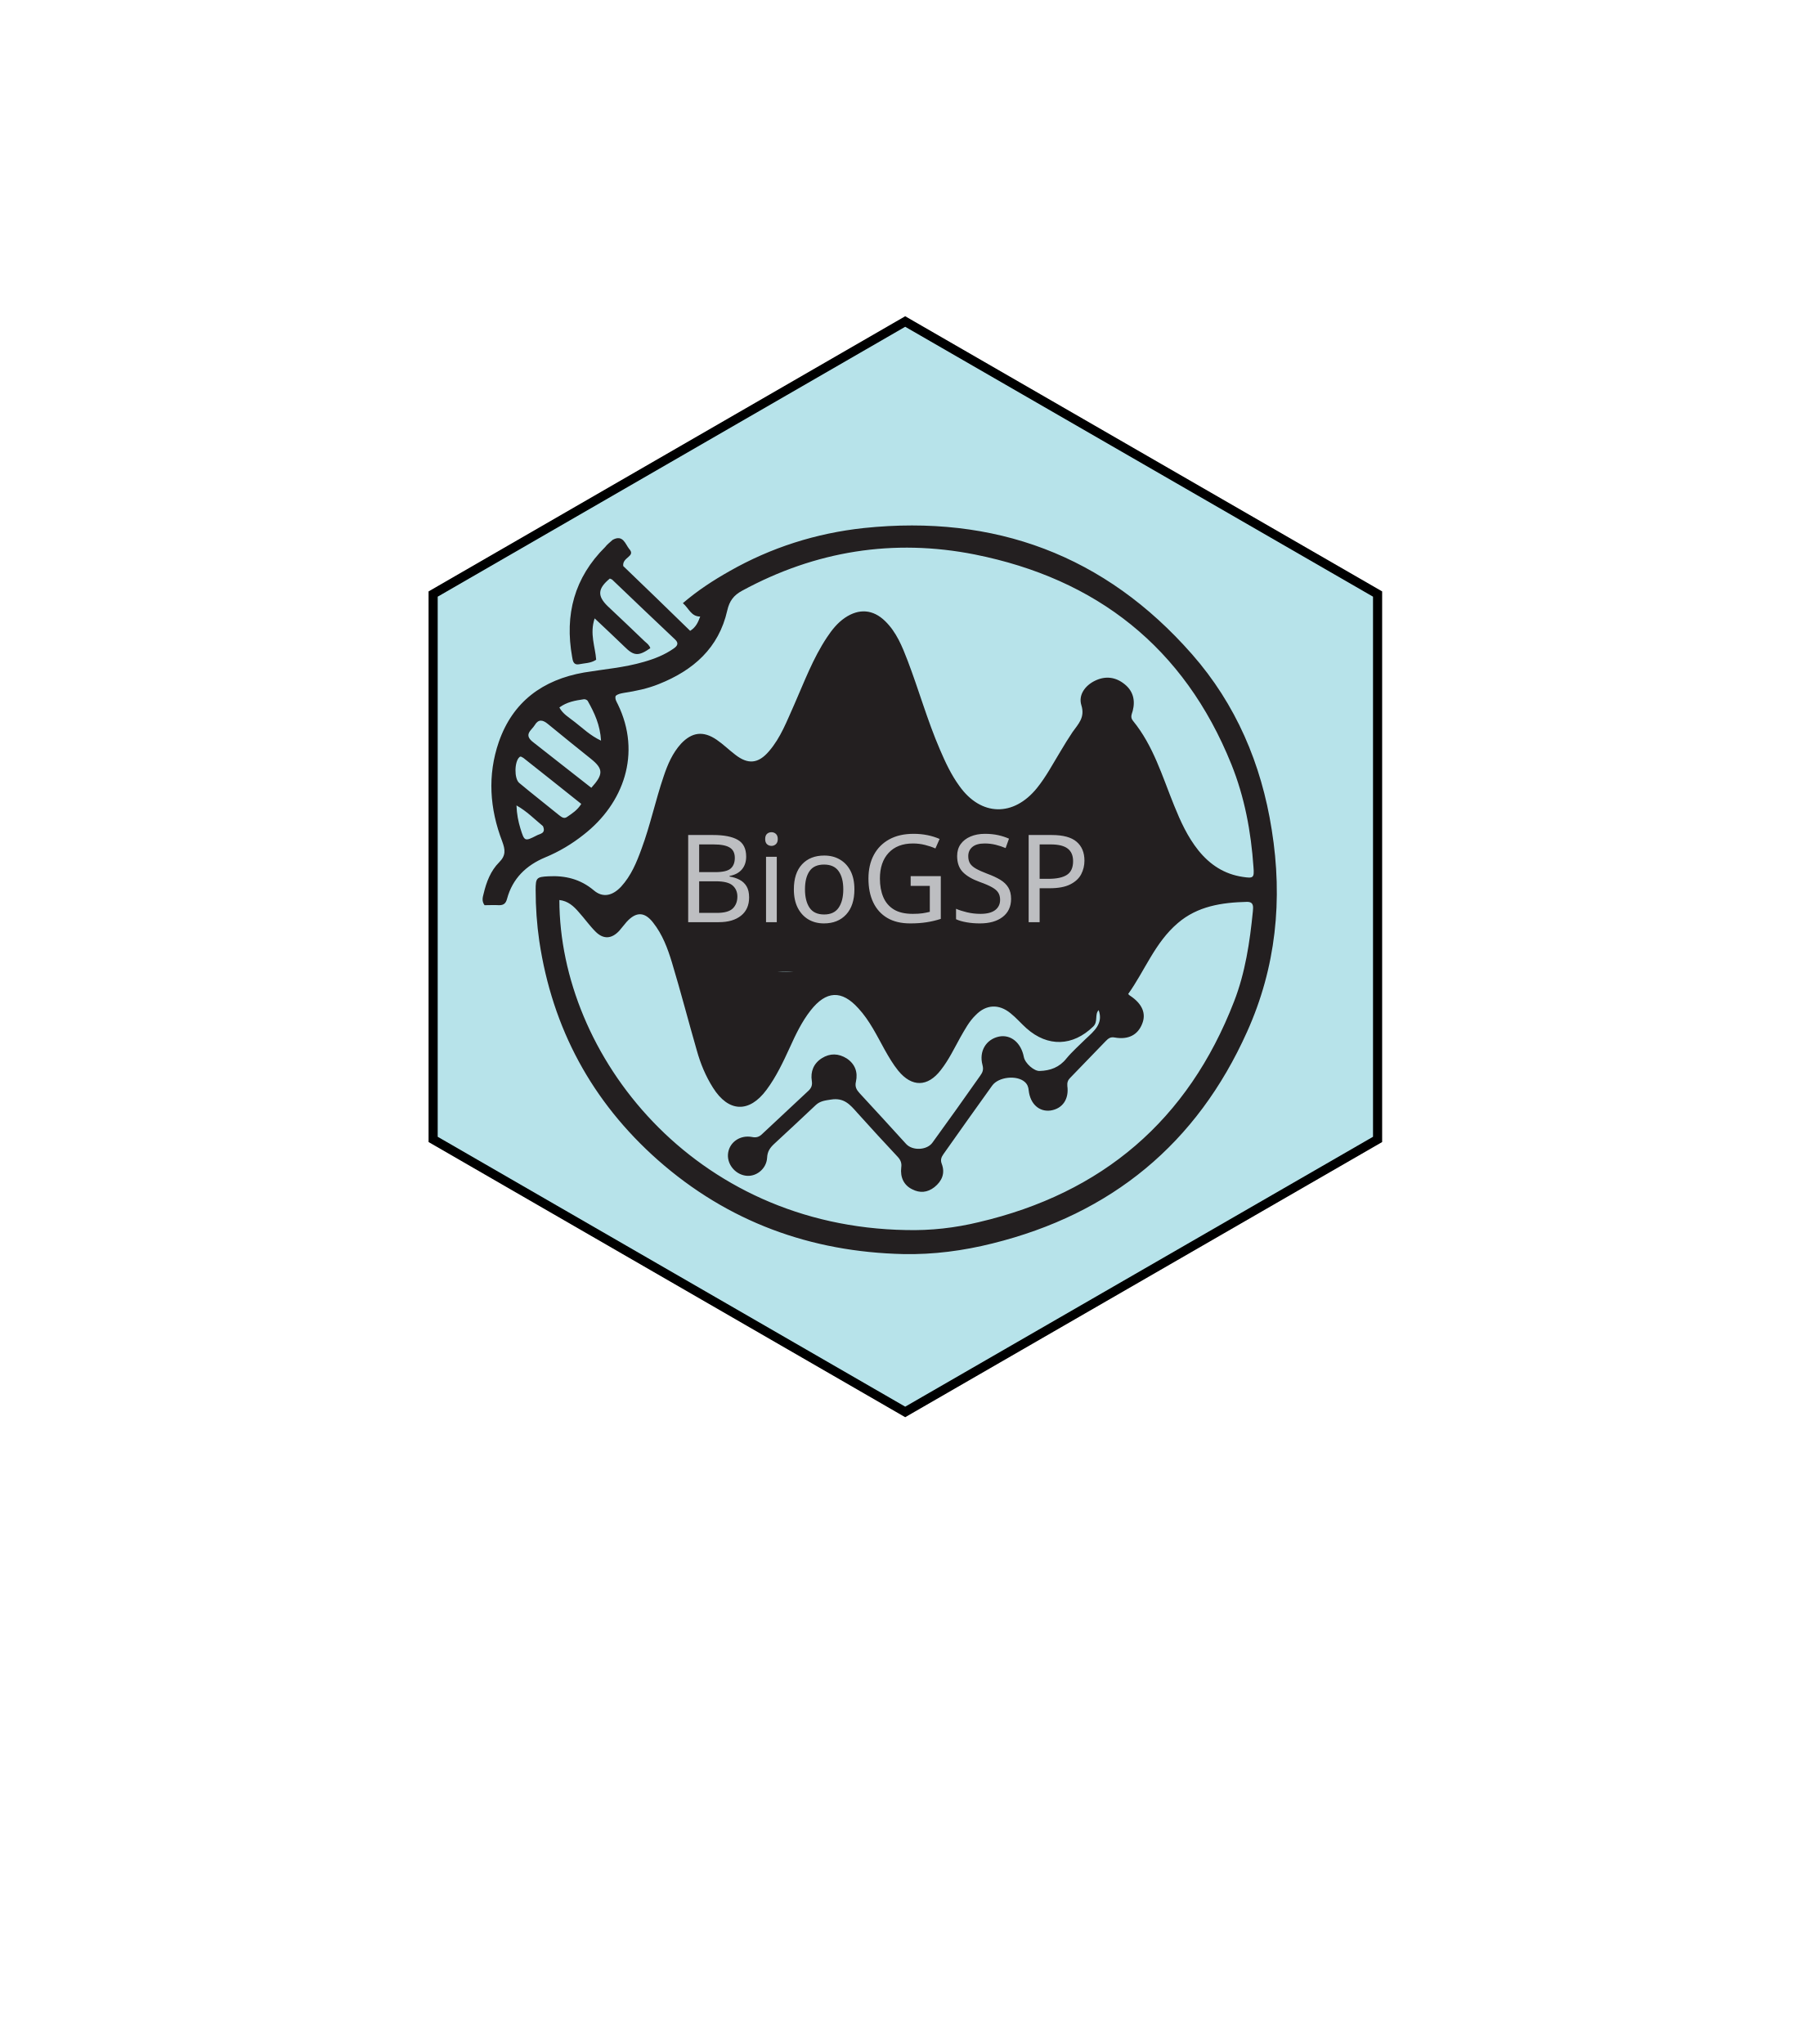
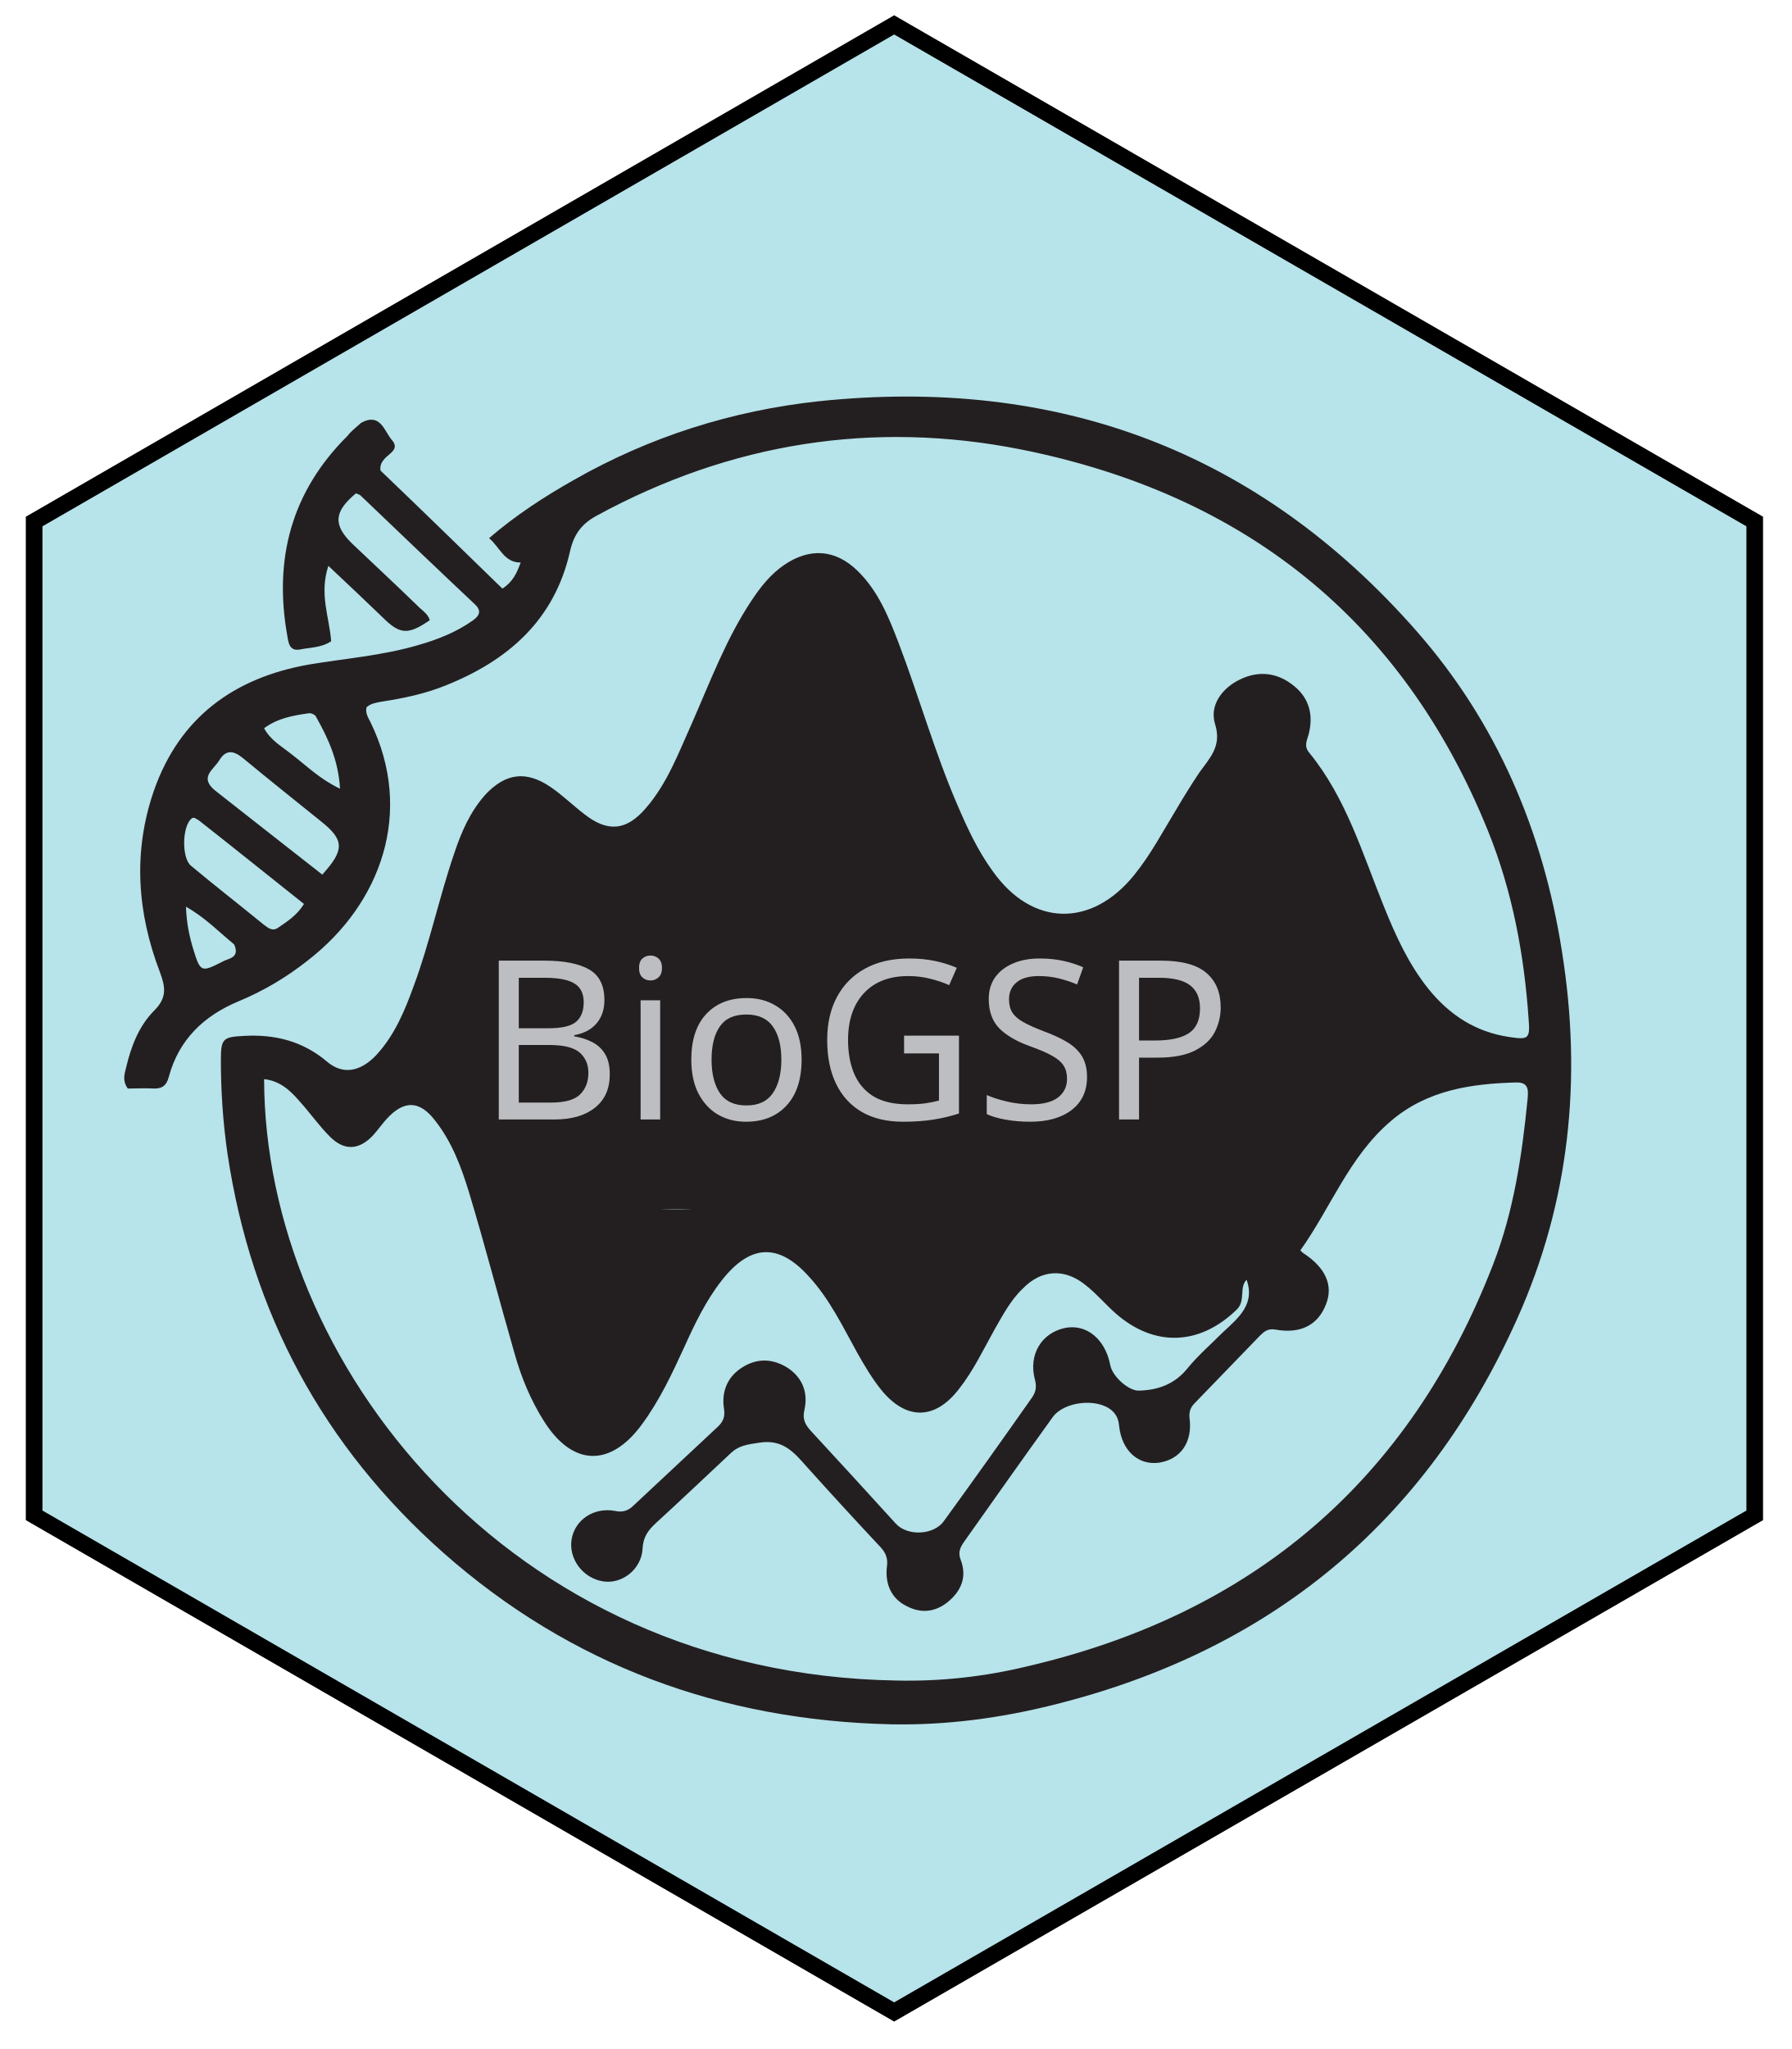
- <svg xmlns="http://www.w3.org/2000/svg" id="Layer_1" version="1.1" viewBox="0 0 595.3 672">
+ <svg xmlns="http://www.w3.org/2000/svg" id="Layer_1" version="1.1" viewBox="0 0 323.37 369.67">
  <defs>
    <style>
      .st0 {
        fill: #bdbec1;
        font-family: Chalkduster, Chalkduster;
        font-size: 40.12px;
+       }
+ 
+       .st0, .st1 {
        isolation: isolate;
      }

-       .st1 {
+       .st2 {
        fill: #231f20;
      }

-       .st2 {
+       .st3 {
        fill: #b7e3ea;
        stroke: #000;
        stroke-miterlimit: 10;
        stroke-width: 3px;
      }
    </style>
  </defs>
-   <polygon class="st2" points="452.9 195.3 297.6 105.7 142.4 195.3 142.4 374.6 297.6 464.2 452.9 374.6 452.9 195.3" />
-   <path class="st1" d="M201.4,177.5c3.4-1.9,4.2,1.4,5.4,2.9,2.4,2.6-2.3,2.7-1.9,5.7,6.9,6.6,14.4,13.9,22,21.3,1.9-1.2,2.6-2.8,3.3-4.7-3,0-3.7-2.7-5.7-4.4,4.9-4.2,10-7.5,15.3-10.5,13.7-7.8,28.5-12.5,44.2-14.2,43-4.5,79.3,8.9,107.9,41.5,14.4,16.4,22.8,36,26.2,57.7,3.7,23,1.4,45.3-8.1,66.4-16.5,36.8-44.6,59.9-83.7,69.6-9.6,2.4-19.4,3.7-29.3,3.5-30.5-.7-57.7-10.6-80.7-30.9-21.7-19.2-34.7-43.3-39-72-.8-5.5-1.2-11.2-1.2-16.8,0-4,.3-4.3,4.2-4.5,5.5-.3,10.5.9,14.9,4.6,2.9,2.5,6.1,1.9,9-1.2,3.3-3.6,5.1-8,6.7-12.4,2.9-7.8,4.6-16,7.3-23.9,1.3-3.9,2.9-7.6,5.7-10.7,3.6-3.8,7.3-4.3,11.7-1.3,2.2,1.5,4,3.3,6.1,4.9,4.2,3.3,7.6,3,11.1-1.1,3.9-4.5,5.9-10,8.3-15.3,3.3-7.5,6.2-15.3,10.8-22.2,1.6-2.4,3.4-4.7,5.9-6.4,4.6-3.1,9.2-2.8,13.2,1.1,3.7,3.6,5.6,8.3,7.4,13,3.7,9.7,6.5,19.7,10.6,29.2,1.8,4.2,3.7,8.3,6.4,12,7.1,10,17.8,10.2,25.5.7,3-3.7,5.2-7.9,7.7-12,1.3-2.2,2.6-4.3,4-6.4,1.9-2.7,4.2-4.8,2.9-8.9-1-3.3,1.2-6.4,4.5-8,3.5-1.7,6.9-1.2,9.8,1.2,2.7,2.2,3.5,5.2,2.6,8.7-.3,1.1-.9,2.1.1,3.3,6.7,8.2,9.6,18.2,13.5,27.8,2.1,5.2,4.4,10.3,8,14.8,3.8,4.7,8.5,7.8,14.6,8.7,3.4.5,3.8.4,3.5-3.2-.8-11.6-2.9-23-7.3-33.9-15.5-38.4-44.3-60.9-84.3-68.9-26.7-5.3-52.4-1.2-76.5,11.9-2.8,1.5-4.2,3.4-4.9,6.5-2.8,12.4-11.2,19.7-22.5,24.2-3.7,1.5-7.6,2.3-11.5,2.9-1,.2-1.9.3-2.7,1-.3,1,.3,1.9.7,2.7,7.9,16.2,1.9,32.7-11.2,42.9-3.9,3.1-8.1,5.6-12.7,7.5-6.2,2.6-10.7,6.9-12.5,13.6-.4,1.5-1.1,2.1-2.6,2.1-1.6-.1-3.3,0-4.8,0-1-1.4-.6-2.6-.3-3.8.9-3.8,2.3-7.5,5.1-10.3,2.3-2.3,2-4.2,1-6.9-4.1-10.7-4.9-21.7-1.1-32.7,4.6-13.2,14.4-20.4,28-22.8,6.6-1.1,13.2-1.6,19.7-3.5,3.5-1,6.8-2.3,9.8-4.4,1.3-.9,1.7-1.8.4-3-6.9-6.5-13.8-13.1-20.6-19.6-.2-.2-.5-.2-.8-.4-4,3.3-4.2,5.7-.7,9.1,4.1,3.9,8.2,7.7,12.2,11.6.7.6,1.5,1.2,1.8,2.2-3.9,2.7-5.4,2.6-8.5-.5-3.1-3-6.3-6-9.8-9.3-1.7,5.1.2,9.3.5,13.6-1.8,1.2-3.8,1.1-5.7,1.5-1.8.3-2-1.2-2.2-2.4-2.5-13.9.7-26.1,10.9-36.2.5-.7,1.4-1.4,2.4-2.3M297.9,404.4c8.1.2,16.1-.7,23.9-2.6,40.6-9.5,68.8-33.5,83.9-72.5,3.7-9.5,5.2-19.6,6.2-29.7.1-1.4.4-3.1-1.9-3.1-8.3.2-16.3,1.4-22.8,7-7.5,6.4-10.8,15.6-16.3,23.3.4.4.5.5.7.6,3.9,2.6,5.3,5.8,3.9,9.2-1.4,3.6-4.5,5.3-9,4.5-1.5-.3-2.2.4-3,1.2-3.9,4-7.8,8.1-11.7,12.1-.7.7-1,1.5-.9,2.6.6,4.4-1.6,7.5-5.5,8.1-3.7.5-6.7-2.1-7.2-6.6-.1-1.1-.4-2-1.3-2.8-2.6-2.3-8.6-1.7-10.7,1.2-5.4,7.5-10.7,15-16,22.5-.7,1-1.1,1.9-.6,3.2,1.2,3.1.1,5.7-2.4,7.7-2.3,1.8-4.8,2-7.3.7-2.7-1.3-4-3.9-3.6-7.2.2-1.4-.2-2.4-1.1-3.4-4.5-4.8-9-9.7-13.4-14.6-2.3-2.6-4.3-5-8.6-4.3-2,.3-3.6.5-5,1.8-4.5,4.2-9,8.5-13.6,12.7-1.4,1.3-2.3,2.5-2.4,4.6-.2,3.8-3.8,6.5-7.2,5.9-3.6-.6-6.2-4.1-5.6-7.6.6-3.5,4-5.8,7.8-5.1,1.4.3,2.4,0,3.4-1,5.1-4.8,10.2-9.5,15.3-14.3.9-.9,1.2-1.8,1-3.1-.5-3.1.6-5.8,3.3-7.5,2.7-1.7,5.5-1.6,8.2.1,2.7,1.8,3.7,4.5,3,7.6-.4,1.7.2,2.7,1.2,3.8,5.1,5.5,10.2,11.1,15.3,16.7,2.1,2.3,6.9,2.1,8.7-.5,5.3-7.3,10.5-14.6,15.7-22,.8-1.1,1.1-2,.7-3.5-1.2-4.5,1.2-8.4,5.4-9.3,3.9-.8,7.3,2,8.2,6.7.4,2.1,3.4,4.7,5.2,4.6,3.5-.1,6.5-1.2,8.8-4.1,1.9-2.3,4.2-4.3,6.3-6.4,2.8-2.6,5.9-5.1,4.3-9.5-1.4,1.4-.1,3.8-1.8,5.4-6.7,6.5-14.9,6.8-21.9.6-1.8-1.6-3.4-3.5-5.3-5-3.8-3.1-8-2.9-11.4.6-2.2,2.1-3.6,4.8-5.1,7.4-2,3.6-3.8,7.4-6.4,10.7-4.3,5.6-9.5,5.7-14,.2-1.7-2.1-3.1-4.5-4.4-6.8-2.6-4.7-5-9.7-8.7-13.7-5.5-6.1-10.6-5.8-15.7.7-2.9,3.7-4.9,7.9-6.8,12.1-2.2,4.8-4.5,9.7-7.7,14-5.7,7.7-12.5,7.4-17.6-.7-2.4-3.8-4.1-7.9-5.3-12.2-2.8-9.7-5.3-19.4-8.2-29-1.4-4.6-3.1-9.2-6.2-13.1-2.8-3.6-5.6-3.6-8.7-.2-.8.9-1.6,2-2.4,2.9-2.5,2.7-5.2,2.9-7.8.3-2-2-3.6-4.3-5.5-6.4-1.7-2-3.6-3.7-6.4-4,.1,51,44,107.3,114,108.5M237.3,308.2c1.1,2.1,2.5,3.9,4.3,5.5,9.5,8.3,26.7,7.5,35.4-1.6.7-.7,1.3-1.4,1.3-2.5v-14.8c0-1.4-.5-2.2-2-2.2h-15.4c-2.7,0-2,2.1-2,3.6s-.5,3.6,2.2,3.5h5.8c.9,0,1.7,0,2.2,1,.8,1.7.1,5.7-1.3,7.1-6.3,6-18.6,3.8-22.1-4.1-2.6-5.9-2.8-12.1-.2-18.1,3.9-9.3,17-11,22.9-3,1.2,1.6,2.3,2.1,4.1,1.4,1.1-.4,2.2-.8,3.3-1.1,1.8-.5,2-1.6,1.3-3.1-1.2-2.6-3.1-4.7-5.4-6.4-4.8-3.6-10.4-4.1-16.1-3.7-8.5.6-15,4.6-18.7,12.3-4.3,8.6-3.9,17.3.4,26.2M298.2,313.6c0-3.9.1-7.7,0-11.6-.1-2.4.7-3.5,3.3-3.4,3.3.2,6.6,0,9.9,0,4.8,0,4.6,0,4.7-4.8,0-2.4-.9-3.3-3.2-3.2-4,.1-7.9,0-11.9,0-1.9,0-2.9-.7-2.8-2.8.1-1.9.1-3.9,0-5.8-.2-2.7.7-3.8,3.6-3.7,4.8.2,9.7,0,14.5.1,3.2.1,2.6-2.1,2.7-4,.1-1.8.2-3.5-2.5-3.5-8.4.1-16.8,0-25.3,0-1.8,0-2.7.6-2.7,2.5.2,14.1-.4,28.3.4,42.4,0,.8-.1,1.8.6,2.1,2.4.9,5,.7,7.4.2,2.1-.4,1-2.6,1.3-4.5M340.1,296.2c0,6.4.1,12.8,0,19.2,0,2.1.6,3.4,3,3,.7-.1,1.4,0,2,0q4.2,0,4.2-4.1c0-10.8.1-21.7,0-32.5,0-2.4.8-3.6,3.4-3.4,2.8.2,5.6,0,8.4.1,2.6.1,2.8-1.4,2.7-3.3-.1-1.8.8-4.1-2.5-4.2-10.9-.1-21.9-.2-32.8-.4-1.8,0-2.5.7-2.4,2.4,0,1,.1,1.9,0,2.9-.1,1.9.8,2.6,2.7,2.5,2.7-.1,5.4.1,8.1,0,2.2-.1,3.2.8,3.1,3,0,4.7.1,9.5.1,14.8M175.4,244.1c6.4,5,12.7,10,19,14.9,4-4.4,4-6.2-.1-9.5-4.7-3.8-9.5-7.6-14.2-11.5-1.7-1.4-3.1-1.6-4.3.4-1,1.7-3.9,3.1-.4,5.7M172.1,249.2c-.4-.2-.9-.7-1.3-.3-1.7,1.4-1.8,7.1-.1,8.5,4.3,3.6,8.7,7,13.1,10.6.8.6,1.6,1.3,2.6.6,1.6-1.1,3.4-2.2,4.7-4.3-6.3-5-12.5-10-19-15.1M189,237.4c2.6,2,5,4.4,8.6,6.1-.3-5.2-2.2-9.2-4.4-13.1-.2-.3-.9-.6-1.3-.5-2.8.4-5.6.9-8,2.7,1.2,2.2,3.1,3.2,5.1,4.8M178.5,271.6c-2.8-2.3-5.3-4.9-8.7-6.8.1,2.9.6,5.3,1.3,7.6,1.3,4.2,1.4,4.3,5.3,2.3,1-.6,3.2-.6,2.1-3.1Z" />
-   <rect class="st1" x="225.6" y="268.8" width="145.4" height="50.6" />
-   <text class="st0" transform="translate(222.36 303.18)">
-     <tspan x="0" y="0">BioGSP</tspan>
-   </text>
+   <polygon class="st3" points="316.66 94.09 161.36 4.49 6.16 94.09 6.16 273.39 161.36 362.99 316.66 273.39 316.66 94.09" />
+   <path class="st2" d="M65.16,76.29c3.4-1.9,4.2,1.4,5.4,2.9,2.4,2.6-2.3,2.7-1.9,5.7,6.9,6.6,14.4,13.9,22,21.3,1.9-1.2,2.6-2.8,3.3-4.7-3,0-3.7-2.7-5.7-4.4,4.9-4.2,10-7.5,15.3-10.5,13.7-7.8,28.5-12.5,44.2-14.2,43-4.5,79.3,8.9,107.9,41.5,14.4,16.4,22.8,36,26.2,57.7,3.7,23,1.4,45.3-8.1,66.4-16.5,36.8-44.6,59.9-83.7,69.6-9.6,2.4-19.4,3.7-29.3,3.5-30.5-.7-57.7-10.6-80.7-30.9-21.7-19.2-34.7-43.3-39-72-.8-5.5-1.2-11.2-1.2-16.8,0-4,.3-4.3,4.2-4.5,5.5-.3,10.5.9,14.9,4.6,2.9,2.5,6.1,1.9,9-1.2,3.3-3.6,5.1-8,6.7-12.4,2.9-7.8,4.6-16,7.3-23.9,1.3-3.9,2.9-7.6,5.7-10.7,3.6-3.8,7.3-4.3,11.7-1.3,2.2,1.5,4,3.3,6.1,4.9,4.2,3.3,7.6,3,11.1-1.1,3.9-4.5,5.9-10,8.3-15.3,3.3-7.5,6.2-15.3,10.8-22.2,1.6-2.4,3.4-4.7,5.9-6.4,4.6-3.1,9.2-2.8,13.2,1.1,3.7,3.6,5.6,8.3,7.4,13,3.7,9.7,6.5,19.7,10.6,29.2,1.8,4.2,3.7,8.3,6.4,12,7.1,10,17.8,10.2,25.5.7,3-3.7,5.2-7.9,7.7-12,1.3-2.2,2.6-4.3,4-6.4,1.9-2.7,4.2-4.8,2.9-8.9-1-3.3,1.2-6.4,4.5-8,3.5-1.7,6.9-1.2,9.8,1.2,2.7,2.2,3.5,5.2,2.6,8.7-.3,1.1-.9,2.1.1,3.3,6.7,8.2,9.6,18.2,13.5,27.8,2.1,5.2,4.4,10.3,8,14.8,3.8,4.7,8.5,7.8,14.6,8.7,3.4.5,3.8.4,3.5-3.2-.8-11.6-2.9-23-7.3-33.9-15.5-38.4-44.3-60.9-84.3-68.9-26.7-5.3-52.4-1.2-76.5,11.9-2.8,1.5-4.2,3.4-4.9,6.5-2.8,12.4-11.2,19.7-22.5,24.2-3.7,1.5-7.6,2.3-11.5,2.9-1,.2-1.9.3-2.7,1-.3,1,.3,1.9.7,2.7,7.9,16.2,1.9,32.7-11.2,42.9-3.9,3.1-8.1,5.6-12.7,7.5-6.2,2.6-10.7,6.9-12.5,13.6-.4,1.5-1.1,2.1-2.6,2.1-1.6-.1-3.3,0-4.8,0-1-1.4-.6-2.6-.3-3.8.9-3.8,2.3-7.5,5.1-10.3,2.3-2.3,2-4.2,1-6.9-4.1-10.7-4.9-21.7-1.1-32.7,4.6-13.2,14.4-20.4,28-22.8,6.6-1.1,13.2-1.6,19.7-3.5,3.5-1,6.8-2.3,9.8-4.4,1.3-.9,1.7-1.8.4-3-6.9-6.5-13.8-13.1-20.6-19.6-.2-.2-.5-.2-.8-.4-4,3.3-4.2,5.7-.7,9.1,4.1,3.9,8.2,7.7,12.2,11.6.7.6,1.5,1.2,1.8,2.2-3.9,2.7-5.4,2.6-8.5-.5-3.1-3-6.3-6-9.8-9.3-1.7,5.1.2,9.3.5,13.6-1.8,1.2-3.8,1.1-5.7,1.5-1.8.3-2-1.2-2.2-2.4-2.5-13.9.7-26.1,10.9-36.2.5-.7,1.4-1.4,2.4-2.3M161.66,303.19c8.1.2,16.1-.7,23.9-2.6,40.6-9.5,68.8-33.5,83.9-72.5,3.7-9.5,5.2-19.6,6.2-29.7.1-1.4.4-3.1-1.9-3.1-8.3.2-16.3,1.4-22.8,7-7.5,6.4-10.8,15.6-16.3,23.3.4.4.5.5.7.6,3.9,2.6,5.3,5.8,3.9,9.2-1.4,3.6-4.5,5.3-9,4.5-1.5-.3-2.2.4-3,1.2-3.9,4-7.8,8.1-11.7,12.1-.7.7-1,1.5-.9,2.6.6,4.4-1.6,7.5-5.5,8.1-3.7.5-6.7-2.1-7.2-6.6-.1-1.1-.4-2-1.3-2.8-2.6-2.3-8.6-1.7-10.7,1.2-5.4,7.5-10.7,15-16,22.5-.7,1-1.1,1.9-.6,3.2,1.2,3.1.1,5.7-2.4,7.7-2.3,1.8-4.8,2-7.3.7-2.7-1.3-4-3.9-3.6-7.2.2-1.4-.2-2.4-1.1-3.4-4.5-4.8-9-9.7-13.4-14.6-2.3-2.6-4.3-5-8.6-4.3-2,.3-3.6.5-5,1.8-4.5,4.2-9,8.5-13.6,12.7-1.4,1.3-2.3,2.5-2.4,4.6-.2,3.8-3.8,6.5-7.2,5.9-3.6-.6-6.2-4.1-5.6-7.6.6-3.5,4-5.8,7.8-5.1,1.4.3,2.4,0,3.4-1,5.1-4.8,10.2-9.5,15.3-14.3.9-.9,1.2-1.8,1-3.1-.5-3.1.6-5.8,3.3-7.5,2.7-1.7,5.5-1.6,8.2.1,2.7,1.8,3.7,4.5,3,7.6-.4,1.7.2,2.7,1.2,3.8,5.1,5.5,10.2,11.1,15.3,16.7,2.1,2.3,6.9,2.1,8.7-.5,5.3-7.3,10.5-14.6,15.7-22,.8-1.1,1.1-2,.7-3.5-1.2-4.5,1.2-8.4,5.4-9.3,3.9-.8,7.3,2,8.2,6.7.4,2.1,3.4,4.7,5.2,4.6,3.5-.1,6.5-1.2,8.8-4.1,1.9-2.3,4.2-4.3,6.3-6.4,2.8-2.6,5.9-5.1,4.3-9.5-1.4,1.4-.1,3.8-1.8,5.4-6.7,6.5-14.9,6.8-21.9.6-1.8-1.6-3.4-3.5-5.3-5-3.8-3.1-8-2.9-11.4.6-2.2,2.1-3.6,4.8-5.1,7.4-2,3.6-3.8,7.4-6.4,10.7-4.3,5.6-9.5,5.7-14,.2-1.7-2.1-3.1-4.5-4.4-6.8-2.6-4.7-5-9.7-8.7-13.7-5.5-6.1-10.6-5.8-15.7.7-2.9,3.7-4.9,7.9-6.8,12.1-2.2,4.8-4.5,9.7-7.7,14-5.7,7.7-12.5,7.4-17.6-.7-2.4-3.8-4.1-7.9-5.3-12.2-2.8-9.7-5.3-19.4-8.2-29-1.4-4.6-3.1-9.2-6.2-13.1-2.8-3.6-5.6-3.6-8.7-.2-.8.9-1.6,2-2.4,2.9-2.5,2.7-5.2,2.9-7.8.3-2-2-3.6-4.3-5.5-6.4-1.7-2-3.6-3.7-6.4-4,.1,51,44,107.3,114,108.5M101.06,206.99c1.1,2.1,2.5,3.9,4.3,5.5,9.5,8.3,26.7,7.5,35.4-1.6.7-.7,1.3-1.4,1.3-2.5v-14.8c0-1.4-.5-2.2-2-2.2h-15.4c-2.7,0-2,2.1-2,3.6s-.5,3.6,2.2,3.5h5.8c.9,0,1.7,0,2.2,1,.8,1.7.1,5.7-1.3,7.1-6.3,6-18.6,3.8-22.1-4.1-2.6-5.9-2.8-12.1-.2-18.1,3.9-9.3,17-11,22.9-3,1.2,1.6,2.3,2.1,4.1,1.4,1.1-.4,2.2-.8,3.3-1.1,1.8-.5,2-1.6,1.3-3.1-1.2-2.6-3.1-4.7-5.4-6.4-4.8-3.6-10.4-4.1-16.1-3.7-8.5.6-15,4.6-18.7,12.3-4.3,8.6-3.9,17.3.4,26.2M161.96,212.39c0-3.9.1-7.7,0-11.6-.1-2.4.7-3.5,3.3-3.4,3.3.2,6.6,0,9.9,0,4.8,0,4.6,0,4.7-4.8,0-2.4-.9-3.3-3.2-3.2-4,.1-7.9,0-11.9,0-1.9,0-2.9-.7-2.8-2.8.1-1.9.1-3.9,0-5.8-.2-2.7.7-3.8,3.6-3.7,4.8.2,9.7,0,14.5.1,3.2.1,2.6-2.1,2.7-4,.1-1.8.2-3.5-2.5-3.5-8.4.1-16.8,0-25.3,0-1.8,0-2.7.6-2.7,2.5.2,14.1-.4,28.3.4,42.4,0,.8-.1,1.8.6,2.1,2.4.9,5,.7,7.4.2,2.1-.4,1-2.6,1.3-4.5M203.86,194.99c0,6.4.1,12.8,0,19.2,0,2.1.6,3.4,3,3,.7-.1,1.4,0,2,0,2.8,0,4.2-1.37,4.2-4.1,0-10.8.1-21.7,0-32.5,0-2.4.8-3.6,3.4-3.4,2.8.2,5.6,0,8.4.1,2.6.1,2.8-1.4,2.7-3.3-.1-1.8.8-4.1-2.5-4.2-10.9-.1-21.9-.2-32.8-.4-1.8,0-2.5.7-2.4,2.4,0,1,.1,1.9,0,2.9-.1,1.9.8,2.6,2.7,2.5,2.7-.1,5.4.1,8.1,0,2.2-.1,3.2.8,3.1,3,0,4.7.1,9.5.1,14.8M39.16,142.89c6.4,5,12.7,10,19,14.9,4-4.4,4-6.2-.1-9.5-4.7-3.8-9.5-7.6-14.2-11.5-1.7-1.4-3.1-1.6-4.3.4-1,1.7-3.9,3.1-.4,5.7M35.86,147.99c-.4-.2-.9-.7-1.3-.3-1.7,1.4-1.8,7.1-.1,8.5,4.3,3.6,8.7,7,13.1,10.6.8.6,1.6,1.3,2.6.6,1.6-1.1,3.4-2.2,4.7-4.3-6.3-5-12.5-10-19-15.1M52.76,136.19c2.6,2,5,4.4,8.6,6.1-.3-5.2-2.2-9.2-4.4-13.1-.2-.3-.9-.6-1.3-.5-2.8.4-5.6.9-8,2.7,1.2,2.2,3.1,3.2,5.1,4.8M42.26,170.39c-2.8-2.3-5.3-4.9-8.7-6.8.1,2.9.6,5.3,1.3,7.6,1.3,4.2,1.4,4.3,5.3,2.3,1-.6,3.2-.6,2.1-3.1h0Z" />
+   <rect class="st2" x="89.36" y="167.59" width="145.4" height="50.6" />
+   <g class="st1">
+     <text class="st0" transform="translate(86.12 201.97)">
+       <tspan x="0" y="0">BioGSP</tspan>
+     </text>
+   </g>
</svg>
